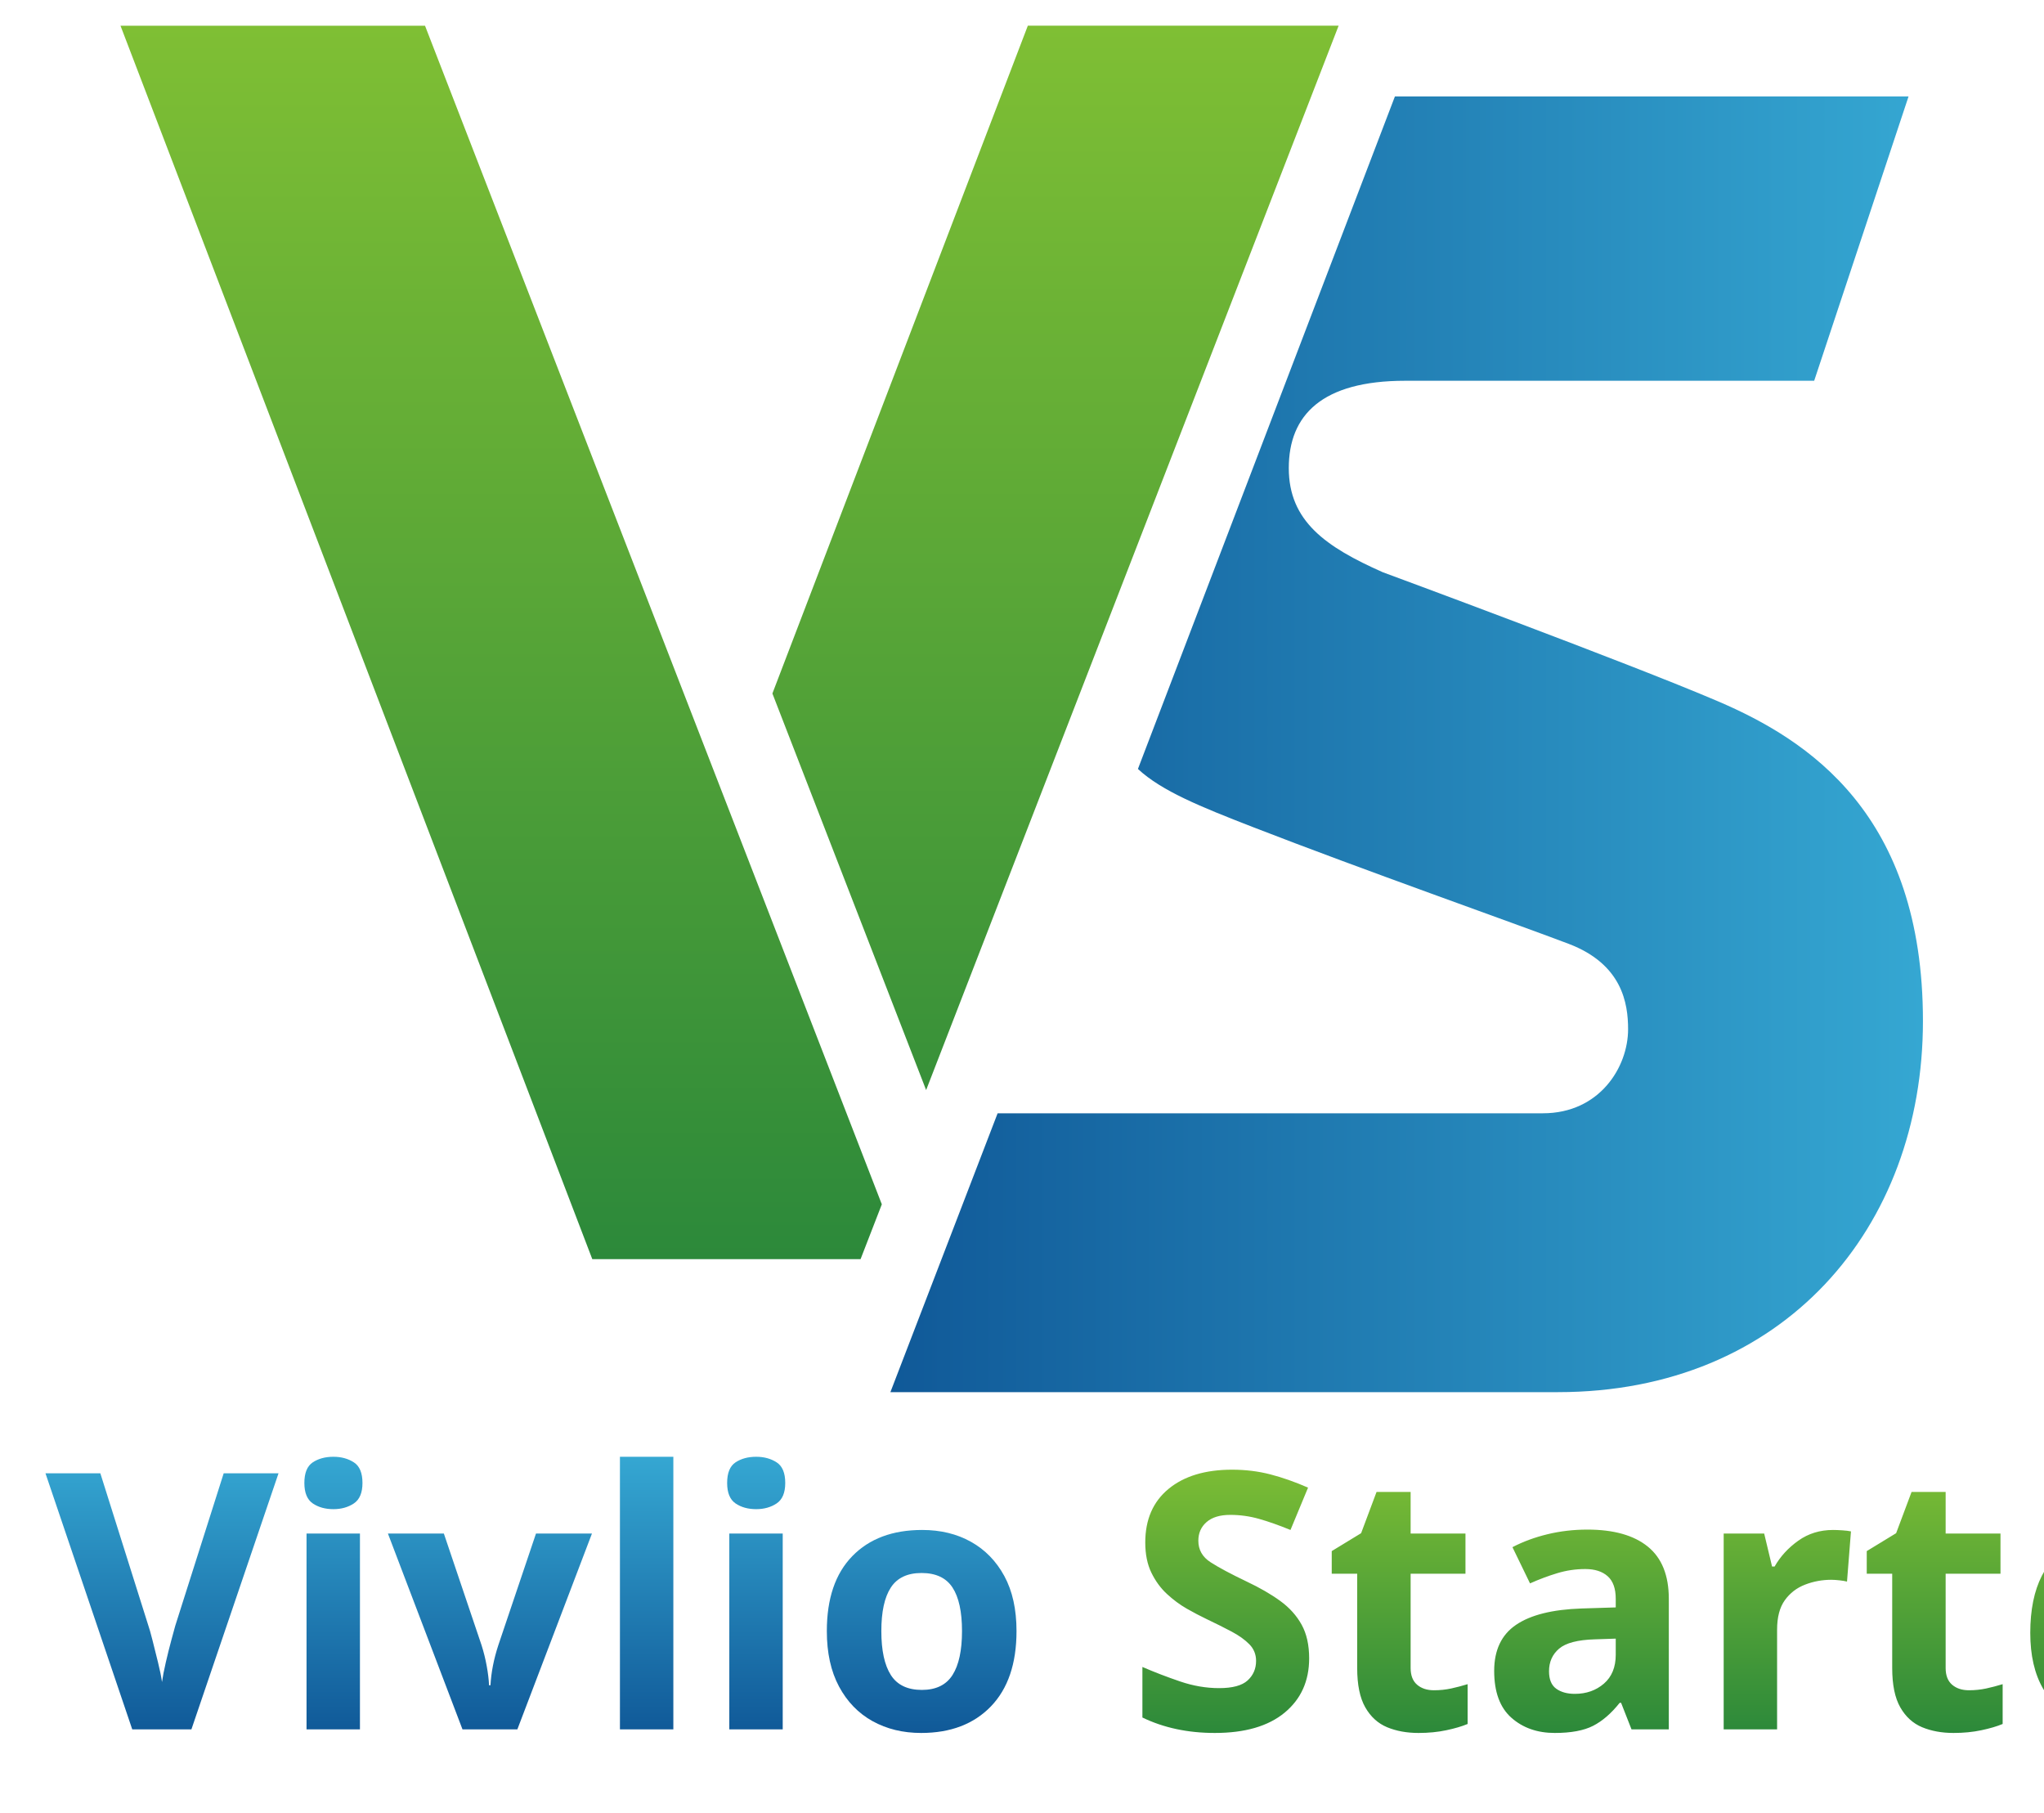
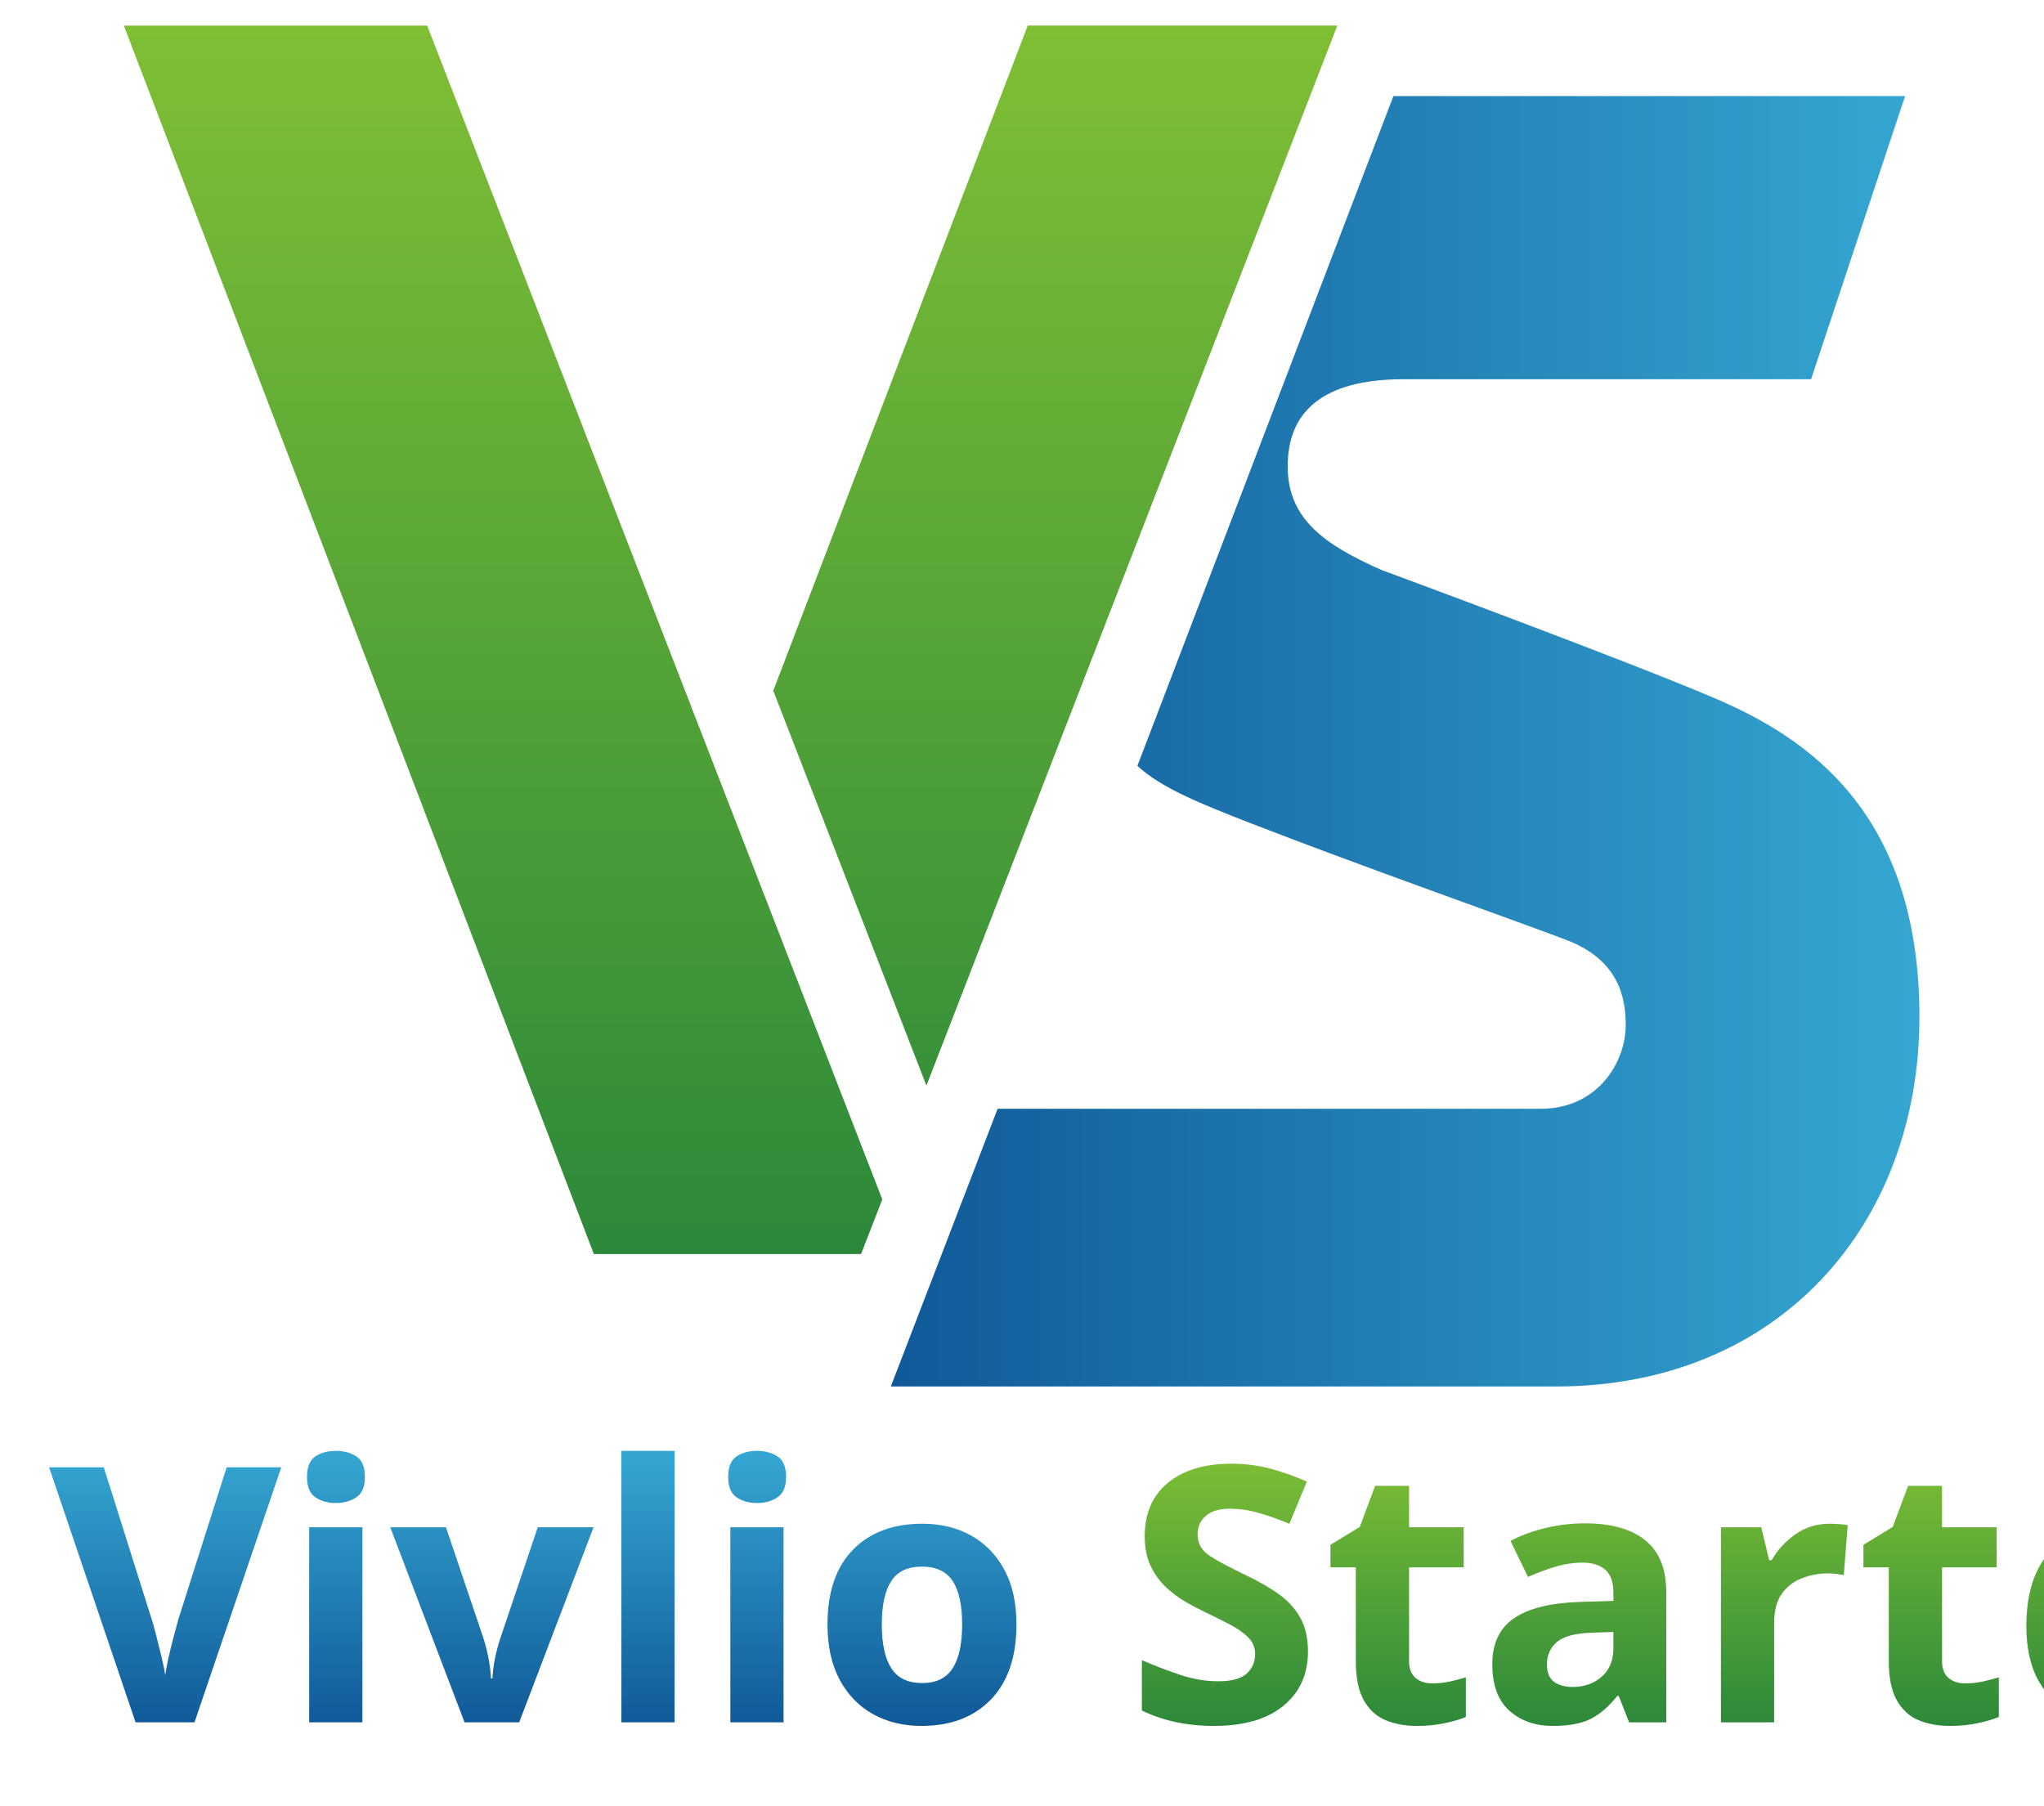
- <svg xmlns="http://www.w3.org/2000/svg" viewBox="0 0 1048.82 930" shape-rendering="geometricPrecision" text-rendering="geometricPrecision">
+ <svg xmlns="http://www.w3.org/2000/svg" viewBox="0 0 1200 1060" shape-rendering="geometricPrecision" text-rendering="geometricPrecision">
  <defs>
    <linearGradient id="vsGradGreen" x1="124" y1="234.75" x2="124" y2="10.35" gradientUnits="userSpaceOnUse">
      <stop offset="0" stop-color="#2c893a" />
      <stop offset="1" stop-color="#7fbf34" />
    </linearGradient>
    <linearGradient id="vsGradBlue" x1="153.27" y1="141.08" x2="341.15" y2="141.08" gradientUnits="userSpaceOnUse">
      <stop offset="0" stop-color="#105998" />
      <stop offset="1" stop-color="#35a7d2" />
    </linearGradient>
    <linearGradient id="gradBlue" x1="0%" y1="100%" x2="0%" y2="0%">
      <stop offset="0" style="stop-color:#105998" />
      <stop offset="1" style="stop-color:#35A7D2" />
    </linearGradient>
    <linearGradient id="gradGreen" x1="0%" y1="100%" x2="0%" y2="0%">
      <stop offset="0" style="stop-color:#2C893A" />
      <stop offset="1" style="stop-color:#7FBF34" />
    </linearGradient>
  </defs>
-   <g transform="translate(24.66, -16.02) scale(2.82)">
-     <path fill="url(#vsGradGreen)" d="M151.71,224.77l-3.87,9.98h-48.81L13.18,10.36h55.41l83.12,214.41ZM159.77,203.99L234.83,10.35h-56.55l-46.48,121.49,27.97,72.14Z" />
-     <path fill="url(#vsGradBlue)" d="M272,208.21h-99.22l-19.51,50.73h121.46c41.02,0,66.42-29.85,66.42-67.51s-20.86-51.12-37.25-58.15c-16.39-7.02-61.04-23.5-61.04-23.5-10.37-4.6-17.1-9.28-17.1-18.94s6.05-15.89,21.17-15.89h74.43l17.17-51.72h-93.46l-46.76,122.34c4.32,4.01,11.37,6.86,20.86,10.55,20.05,7.79,47.75,17.55,57.51,21.26,9.76,3.71,10.82,10.85,10.82,15.54,0,6.9-5.2,15.29-15.5,15.29Z" />
-   </g>
-   <g transform="translate(0, 744)">
-     <text x="23.33" y="143.19" font-family="'D-DIN-PRO Bold', 'D-DIN-PRO', sans-serif" font-weight="bold" font-size="184">
-       <tspan fill="url(#gradBlue)">Vivlio</tspan>
-       <tspan fill="url(#gradGreen)"> Starter</tspan>
-     </text>
+   <g transform="translate(2.24, 0) scale(1.13978)">
+     <g transform="translate(24.66, -16.02) scale(2.82)">
+       <path fill="url(#vsGradGreen)" d="M151.71,224.77l-3.87,9.98h-48.81L13.18,10.36h55.41l83.12,214.41ZM159.77,203.99L234.83,10.35h-56.55l-46.48,121.49,27.97,72.14Z" />
+       <path fill="url(#vsGradBlue)" d="M272,208.21h-99.22l-19.51,50.73h121.46c41.02,0,66.42-29.85,66.42-67.51s-20.86-51.12-37.25-58.15c-16.39-7.02-61.04-23.5-61.04-23.5-10.37-4.6-17.1-9.28-17.1-18.94s6.05-15.89,21.17-15.89h74.43l17.17-51.72h-93.46l-46.76,122.34c4.32,4.01,11.37,6.86,20.86,10.55,20.05,7.79,47.75,17.55,57.51,21.26,9.76,3.71,10.82,10.85,10.82,15.54,0,6.9-5.2,15.29-15.5,15.29Z" />
+     </g>
+     <g transform="translate(0, 744)">
+       <text x="23.33" y="143.19" font-family="'D-DIN-PRO Bold', 'D-DIN-PRO', sans-serif" font-weight="bold" font-size="184">
+         <tspan fill="url(#gradBlue)">Vivlio</tspan>
+         <tspan fill="url(#gradGreen)"> Starter</tspan>
+       </text>
+     </g>
  </g>
</svg>
